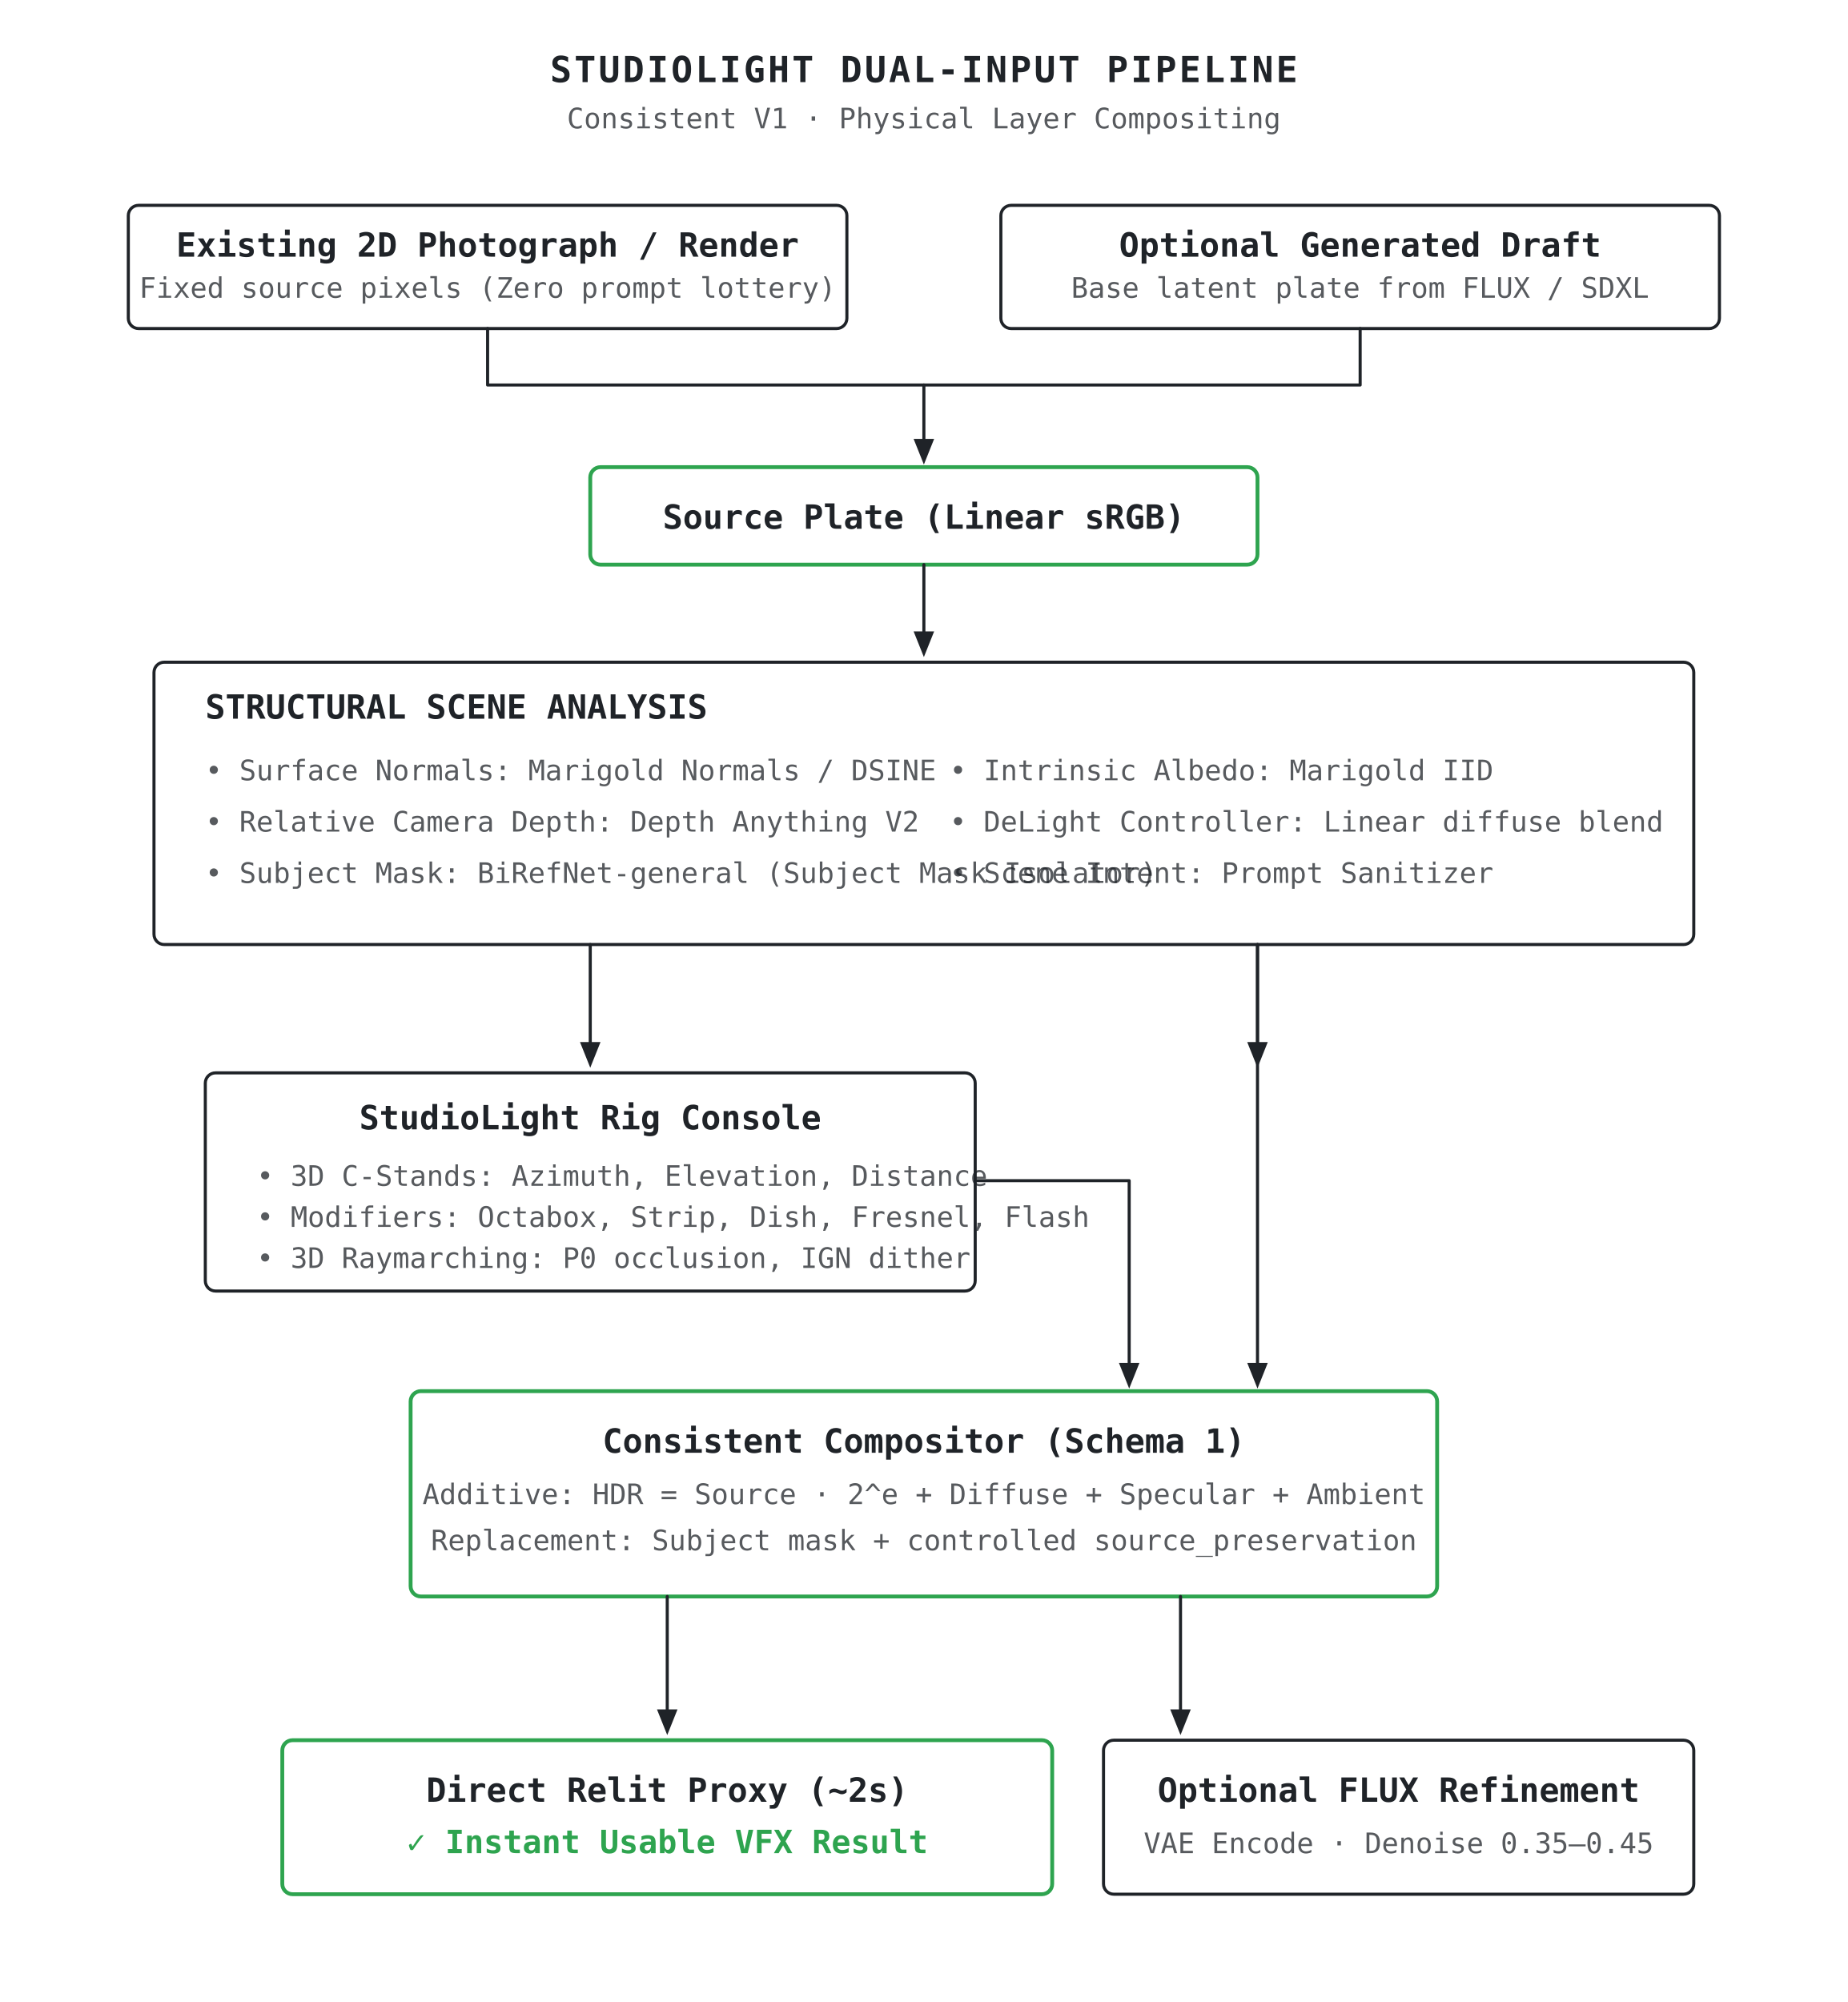
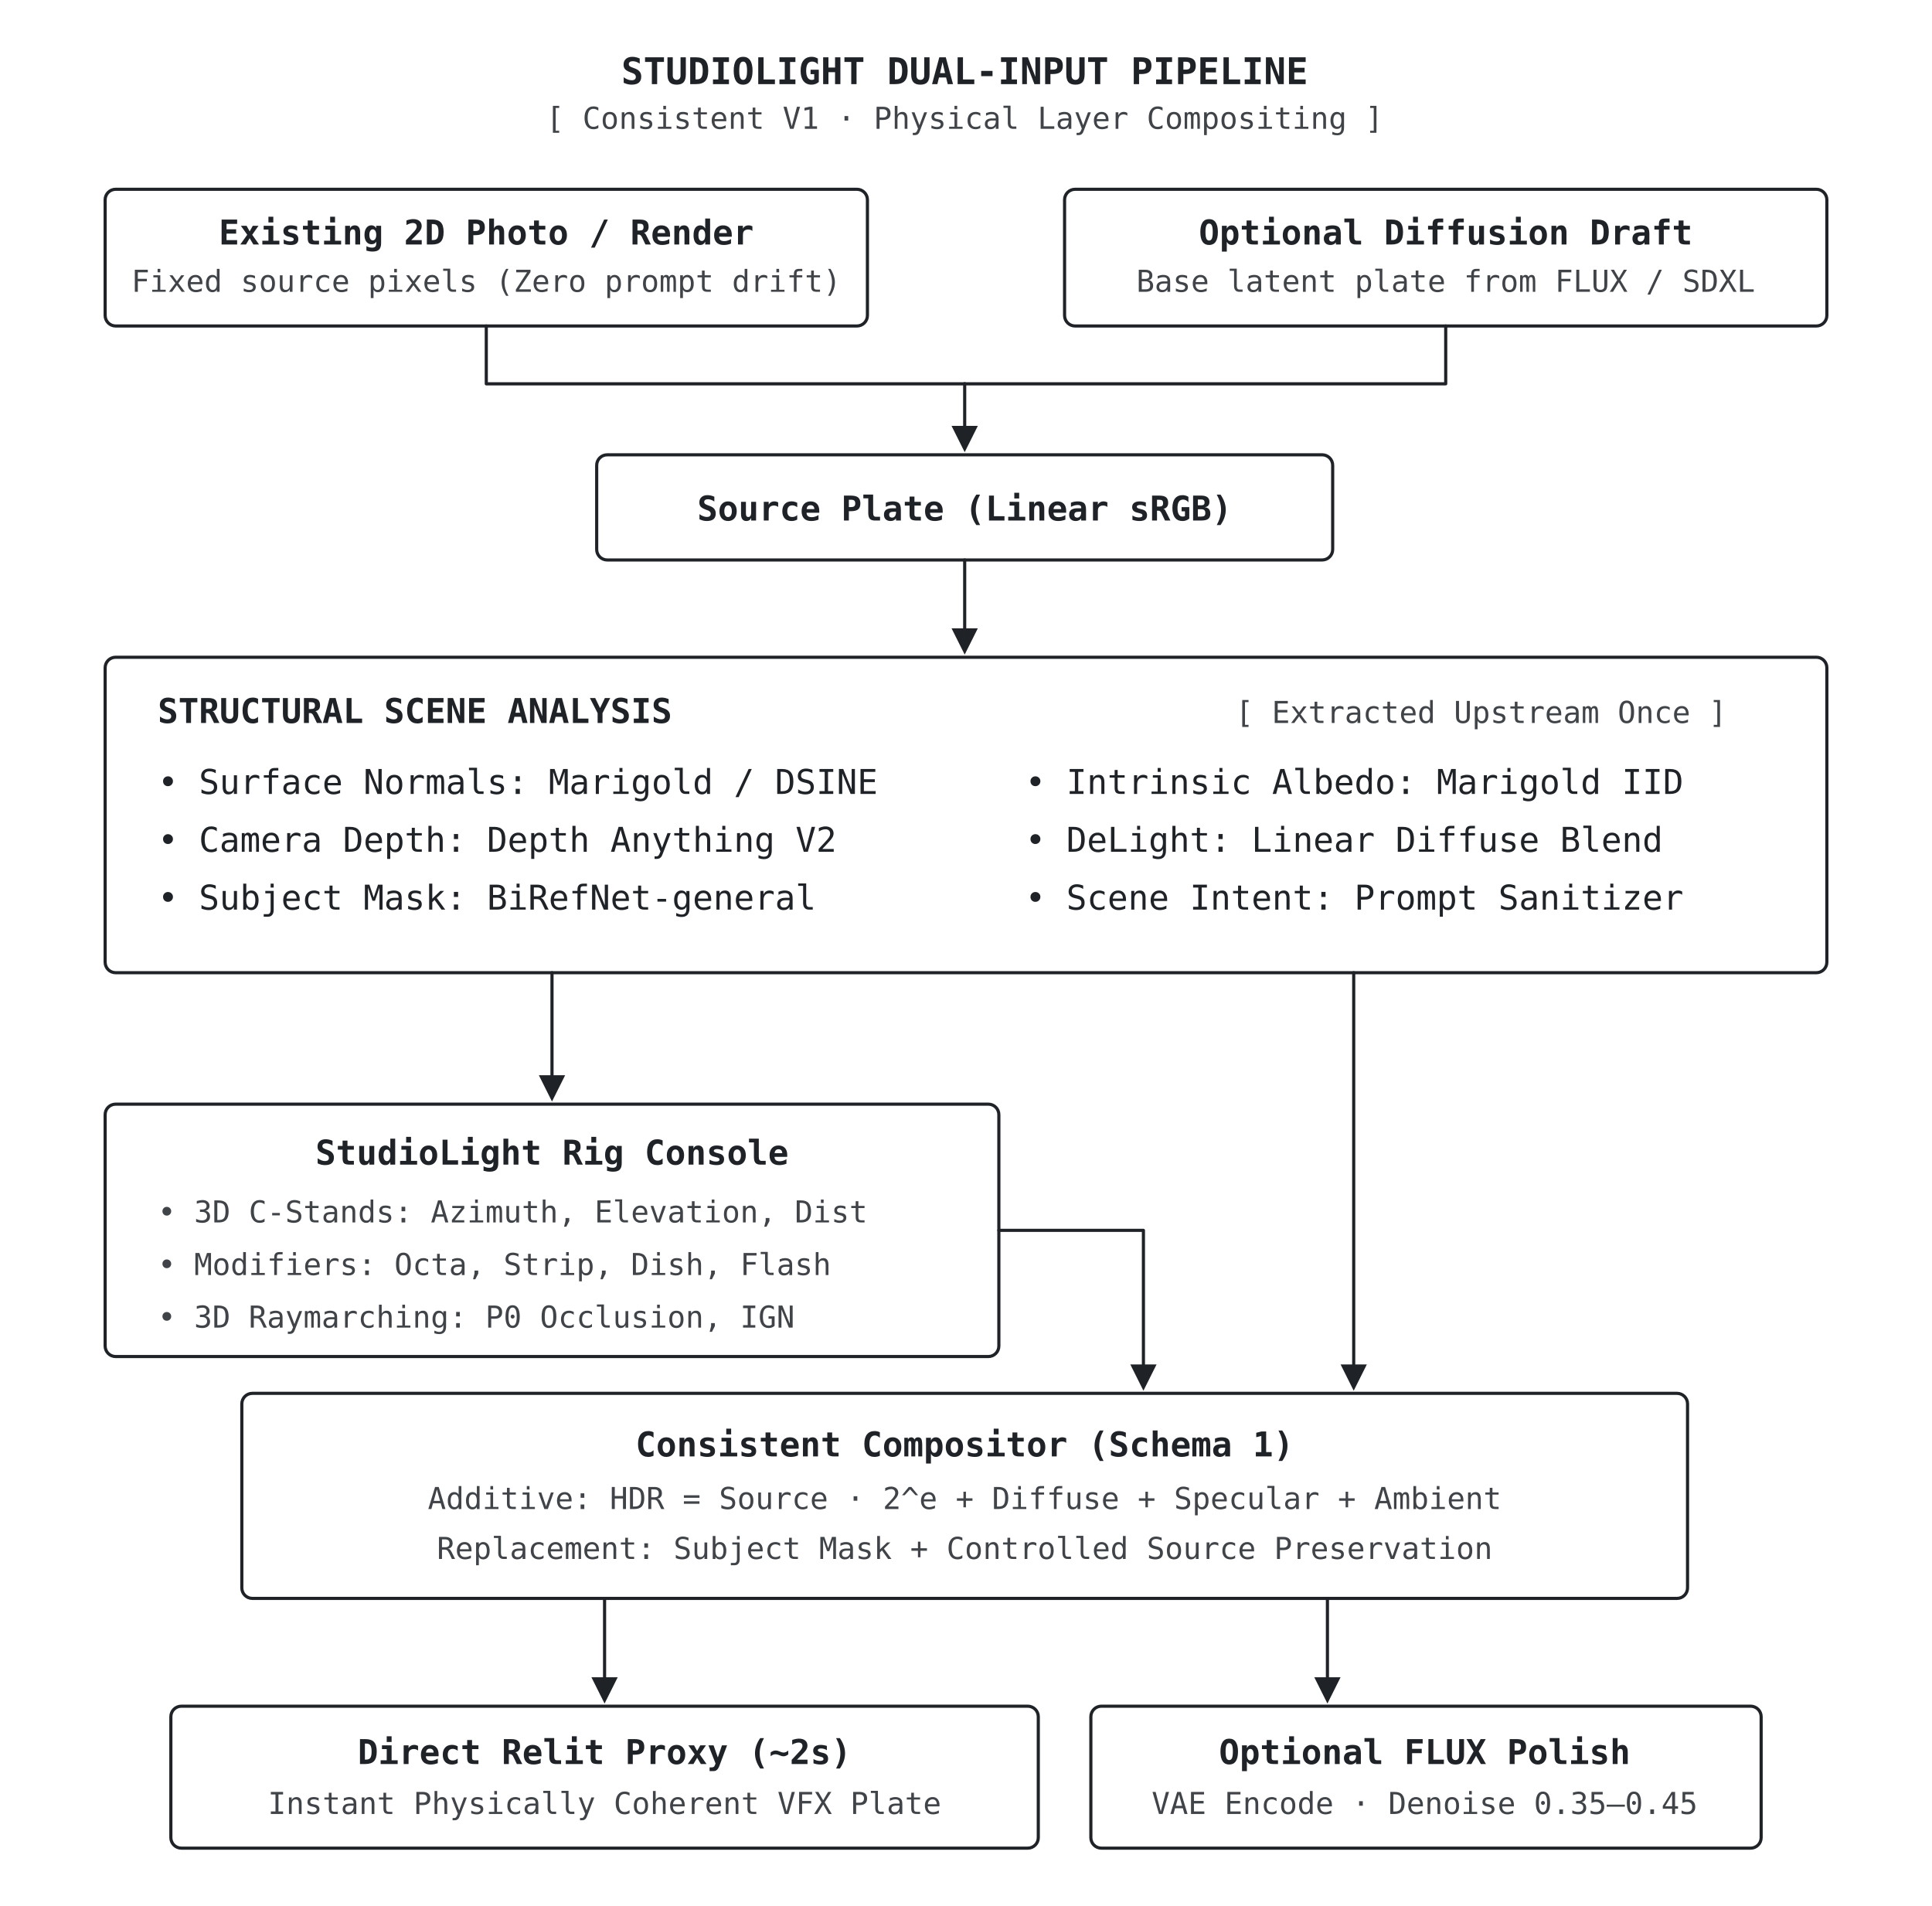
- <svg xmlns="http://www.w3.org/2000/svg" version="1.1" height="780" width="720" viewBox="0 0 720 780" class="aasvg">
+ <svg xmlns="http://www.w3.org/2000/svg" version="1.1" height="725" width="735" viewBox="0 0 735 725" class="aasvg">
  <style>
- .aasvg { color-scheme: light dark; --aasvg-b: light-dark(#1f2328, #e6edf3); --aasvg-w: light-dark(#ffffff, #0d1117); color: var(--aasvg-b, #1f2328); background-color: var(--aasvg-w, #ffffff); }
- path, line, polyline, rect { fill: none; stroke: currentColor; stroke-linecap: round; stroke-linejoin: round; }
- .dashed { stroke-dasharray: 4,4; }
- text { font: 12.5px ui-monospace, SFMono-Regular, Menlo, Monaco, Consolas, monospace; fill: currentColor; stroke: none; }
- text.b { font-weight: 700; font-size: 13px; }
- text.dim { font-size: 11px; opacity: 0.75; }
- text.title { font-weight: 700; font-size: 14px; letter-spacing: 1px; }
- text.accent { font-weight: 700; fill: #2ea44f; }
+ .aasvg { color-scheme: light dark; --aasvg-b: light-dark(#1f2328, #e6edf3); --aasvg-w: light-dark(#ffffff, #0d1117); color: var(--aasvg-b, #1f2328); }
+ path, line, polyline, rect { fill: none; stroke: currentColor; stroke-linecap: round; stroke-linejoin: round; stroke-width: 1.2; }
+ .dashed { stroke-dasharray: 3,6; }
+ text { font: 13px ui-monospace, SFMono-Regular, Menlo, Monaco, Consolas, monospace; fill: currentColor; stroke: none; }
+ text.b { font-weight: 700; }
+ text.title { font-weight: 700; font-size: 14px; }
+ text.sub { font-size: 11.5px; opacity: 0.85; }
polygon.arrowhead { fill: currentColor; stroke: none; }
- rect.box { stroke-width: 1.2; rx: 4; ry: 4; }
- rect.box-accent { stroke-width: 1.5; stroke: #2ea44f; rx: 4; ry: 4; }
+ rect { rx: 4; ry: 4; }
</style>
-   <text x="360" y="32" class="title" text-anchor="middle">STUDIOLIGHT DUAL-INPUT PIPELINE</text>
-   <text x="360" y="50" class="dim" text-anchor="middle">Consistent V1 · Physical Layer Compositing</text>
-   <rect x="50" y="80" width="280" height="48" class="box" />
-   <text x="190" y="100" class="b" text-anchor="middle">Existing 2D Photograph / Render</text>
-   <text x="190" y="116" class="dim" text-anchor="middle">Fixed source pixels (Zero prompt lottery)</text>
-   <rect x="390" y="80" width="280" height="48" class="box" />
-   <text x="530" y="100" class="b" text-anchor="middle">Optional Generated Draft</text>
-   <text x="530" y="116" class="dim" text-anchor="middle">Base latent plate from FLUX / SDXL</text>
-   <path d="M 190,128 L 190,150 L 360,150" stroke-width="1.2" />
-   <path d="M 530,128 L 530,150 L 360,150" stroke-width="1.2" />
-   <path d="M 360,150 L 360,175" stroke-width="1.2" />
-   <polygon class="arrowhead" points="360,181 356,171 364,171" />
-   <rect x="230" y="182" width="260" height="38" class="box-accent" />
-   <text x="360" y="206" class="b" text-anchor="middle">Source Plate (Linear sRGB)</text>
-   <path d="M 360,220 L 360,250" stroke-width="1.2" />
-   <polygon class="arrowhead" points="360,256 356,246 364,246" />
-   <rect x="60" y="258" width="600" height="110" class="box" />
-   <text x="80" y="280" class="b">STRUCTURAL SCENE ANALYSIS</text>
-   <text x="80" y="304" class="dim">• Surface Normals: Marigold Normals / DSINE</text>
-   <text x="80" y="324" class="dim">• Relative Camera Depth: Depth Anything V2</text>
-   <text x="80" y="344" class="dim">• Subject Mask: BiRefNet-general (Subject Mask Isolator)</text>
-   <text x="370" y="304" class="dim">• Intrinsic Albedo: Marigold IID</text>
-   <text x="370" y="324" class="dim">• DeLight Controller: Linear diffuse blend</text>
-   <text x="370" y="344" class="dim">• Scene Intent: Prompt Sanitizer</text>
-   <path d="M 230,368 L 230,410" stroke-width="1.2" />
-   <polygon class="arrowhead" points="230,416 226,406 234,406" />
-   <path d="M 490,368 L 490,410" stroke-width="1.2" />
-   <polygon class="arrowhead" points="490,416 486,406 494,406" />
-   <rect x="80" y="418" width="300" height="85" class="box" />
-   <text x="230" y="440" class="b" text-anchor="middle">StudioLight Rig Console</text>
-   <text x="100" y="462" class="dim">• 3D C-Stands: Azimuth, Elevation, Distance</text>
-   <text x="100" y="478" class="dim">• Modifiers: Octabox, Strip, Dish, Fresnel, Flash</text>
-   <text x="100" y="494" class="dim">• 3D Raymarching: P0 occlusion, IGN dither</text>
-   <path d="M 380,460 L 440,460 L 440,535" stroke-width="1.2" />
-   <polygon class="arrowhead" points="440,541 436,531 444,531" />
-   <path d="M 490,368 L 490,535" stroke-width="1.2" />
-   <polygon class="arrowhead" points="490,541 486,531 494,531" />
-   <rect x="160" y="542" width="400" height="80" class="box-accent" />
-   <text x="360" y="566" class="b" text-anchor="middle">Consistent Compositor (Schema 1)</text>
-   <text x="360" y="586" class="dim" text-anchor="middle">Additive: HDR = Source · 2^e + Diffuse + Specular + Ambient</text>
-   <text x="360" y="604" class="dim" text-anchor="middle">Replacement: Subject mask + controlled source_preservation</text>
-   <path d="M 260,622 L 260,670" stroke-width="1.2" />
-   <polygon class="arrowhead" points="260,676 256,666 264,666" />
-   <path d="M 460,622 L 460,670" stroke-width="1.2" />
-   <polygon class="arrowhead" points="460,676 456,666 464,666" />
-   <rect x="110" y="678" width="300" height="60" class="box-accent" />
-   <text x="260" y="702" class="b" text-anchor="middle">Direct Relit Proxy (~2s)</text>
-   <text x="260" y="722" class="accent" text-anchor="middle">✓ Instant Usable VFX Result</text>
-   <rect x="430" y="678" width="230" height="60" class="box" />
-   <text x="545" y="702" class="b" text-anchor="middle">Optional FLUX Refinement</text>
-   <text x="545" y="722" class="dim" text-anchor="middle">VAE Encode · Denoise 0.35–0.45</text>
+   <text x="367" y="32" class="title" text-anchor="middle">STUDIOLIGHT DUAL-INPUT PIPELINE</text>
+   <text x="367" y="49" class="sub" text-anchor="middle">[ Consistent V1 · Physical Layer Compositing ]</text>
+   <rect x="40" y="72" width="290" height="52" />
+   <text x="185" y="93" class="b" text-anchor="middle">Existing 2D Photo / Render</text>
+   <text x="185" y="111" class="sub" text-anchor="middle">Fixed source pixels (Zero prompt drift)</text>
+   <rect x="405" y="72" width="290" height="52" />
+   <text x="550" y="93" class="b" text-anchor="middle">Optional Diffusion Draft</text>
+   <text x="550" y="111" class="sub" text-anchor="middle">Base latent plate from FLUX / SDXL</text>
+   <path d="M 185,124 L 185,146 L 367,146" />
+   <path d="M 550,124 L 550,146 L 367,146" />
+   <path d="M 367,146 L 367,166" />
+   <polygon class="arrowhead" points="367,172 362,162 372,162" />
+   <rect x="227" y="173" width="280" height="40" />
+   <text x="367" y="198" class="b" text-anchor="middle">Source Plate (Linear sRGB)</text>
+   <path d="M 367,213 L 367,243" />
+   <polygon class="arrowhead" points="367,249 362,239 372,239" />
+   <rect x="40" y="250" width="655" height="120" />
+   <text x="60" y="275" class="b">STRUCTURAL SCENE ANALYSIS</text>
+   <text x="470" y="275" class="sub">[ Extracted Upstream Once ]</text>
+   <text x="60" y="302">• Surface Normals: Marigold / DSINE</text>
+   <text x="60" y="324">• Camera Depth: Depth Anything V2</text>
+   <text x="60" y="346">• Subject Mask: BiRefNet-general</text>
+   <text x="390" y="302">• Intrinsic Albedo: Marigold IID</text>
+   <text x="390" y="324">• DeLight: Linear Diffuse Blend</text>
+   <text x="390" y="346">• Scene Intent: Prompt Sanitizer</text>
+   <path d="M 210,370 L 210,413" />
+   <polygon class="arrowhead" points="210,419 205,409 215,409" />
+   <path d="M 515,370 L 515,523" />
+   <polygon class="arrowhead" points="515,529 510,519 520,519" />
+   <rect x="40" y="420" width="340" height="96" />
+   <text x="210" y="443" class="b" text-anchor="middle">StudioLight Rig Console</text>
+   <text x="60" y="465" class="sub">• 3D C-Stands: Azimuth, Elevation, Dist</text>
+   <text x="60" y="485" class="sub">• Modifiers: Octa, Strip, Dish, Flash</text>
+   <text x="60" y="505" class="sub">• 3D Raymarching: P0 Occlusion, IGN</text>
+   <path d="M 380,468 L 435,468 L 435,523" />
+   <polygon class="arrowhead" points="435,529 430,519 440,519" />
+   <rect x="92" y="530" width="550" height="78" />
+   <text x="367" y="554" class="b" text-anchor="middle">Consistent Compositor (Schema 1)</text>
+   <text x="367" y="574" class="sub" text-anchor="middle">Additive: HDR = Source · 2^e + Diffuse + Specular + Ambient</text>
+   <text x="367" y="593" class="sub" text-anchor="middle">Replacement: Subject Mask + Controlled Source Preservation</text>
+   <path d="M 230,608 L 230,642" />
+   <polygon class="arrowhead" points="230,648 225,638 235,638" />
+   <path d="M 505,608 L 505,642" />
+   <polygon class="arrowhead" points="505,648 500,638 510,638" />
+   <rect x="65" y="649" width="330" height="54" />
+   <text x="230" y="671" class="b" text-anchor="middle">Direct Relit Proxy (~2s)</text>
+   <text x="230" y="690" class="sub" text-anchor="middle">Instant Physically Coherent VFX Plate</text>
+   <rect x="415" y="649" width="255" height="54" />
+   <text x="542" y="671" class="b" text-anchor="middle">Optional FLUX Polish</text>
+   <text x="542" y="690" class="sub" text-anchor="middle">VAE Encode · Denoise 0.35–0.45</text>
</svg>
